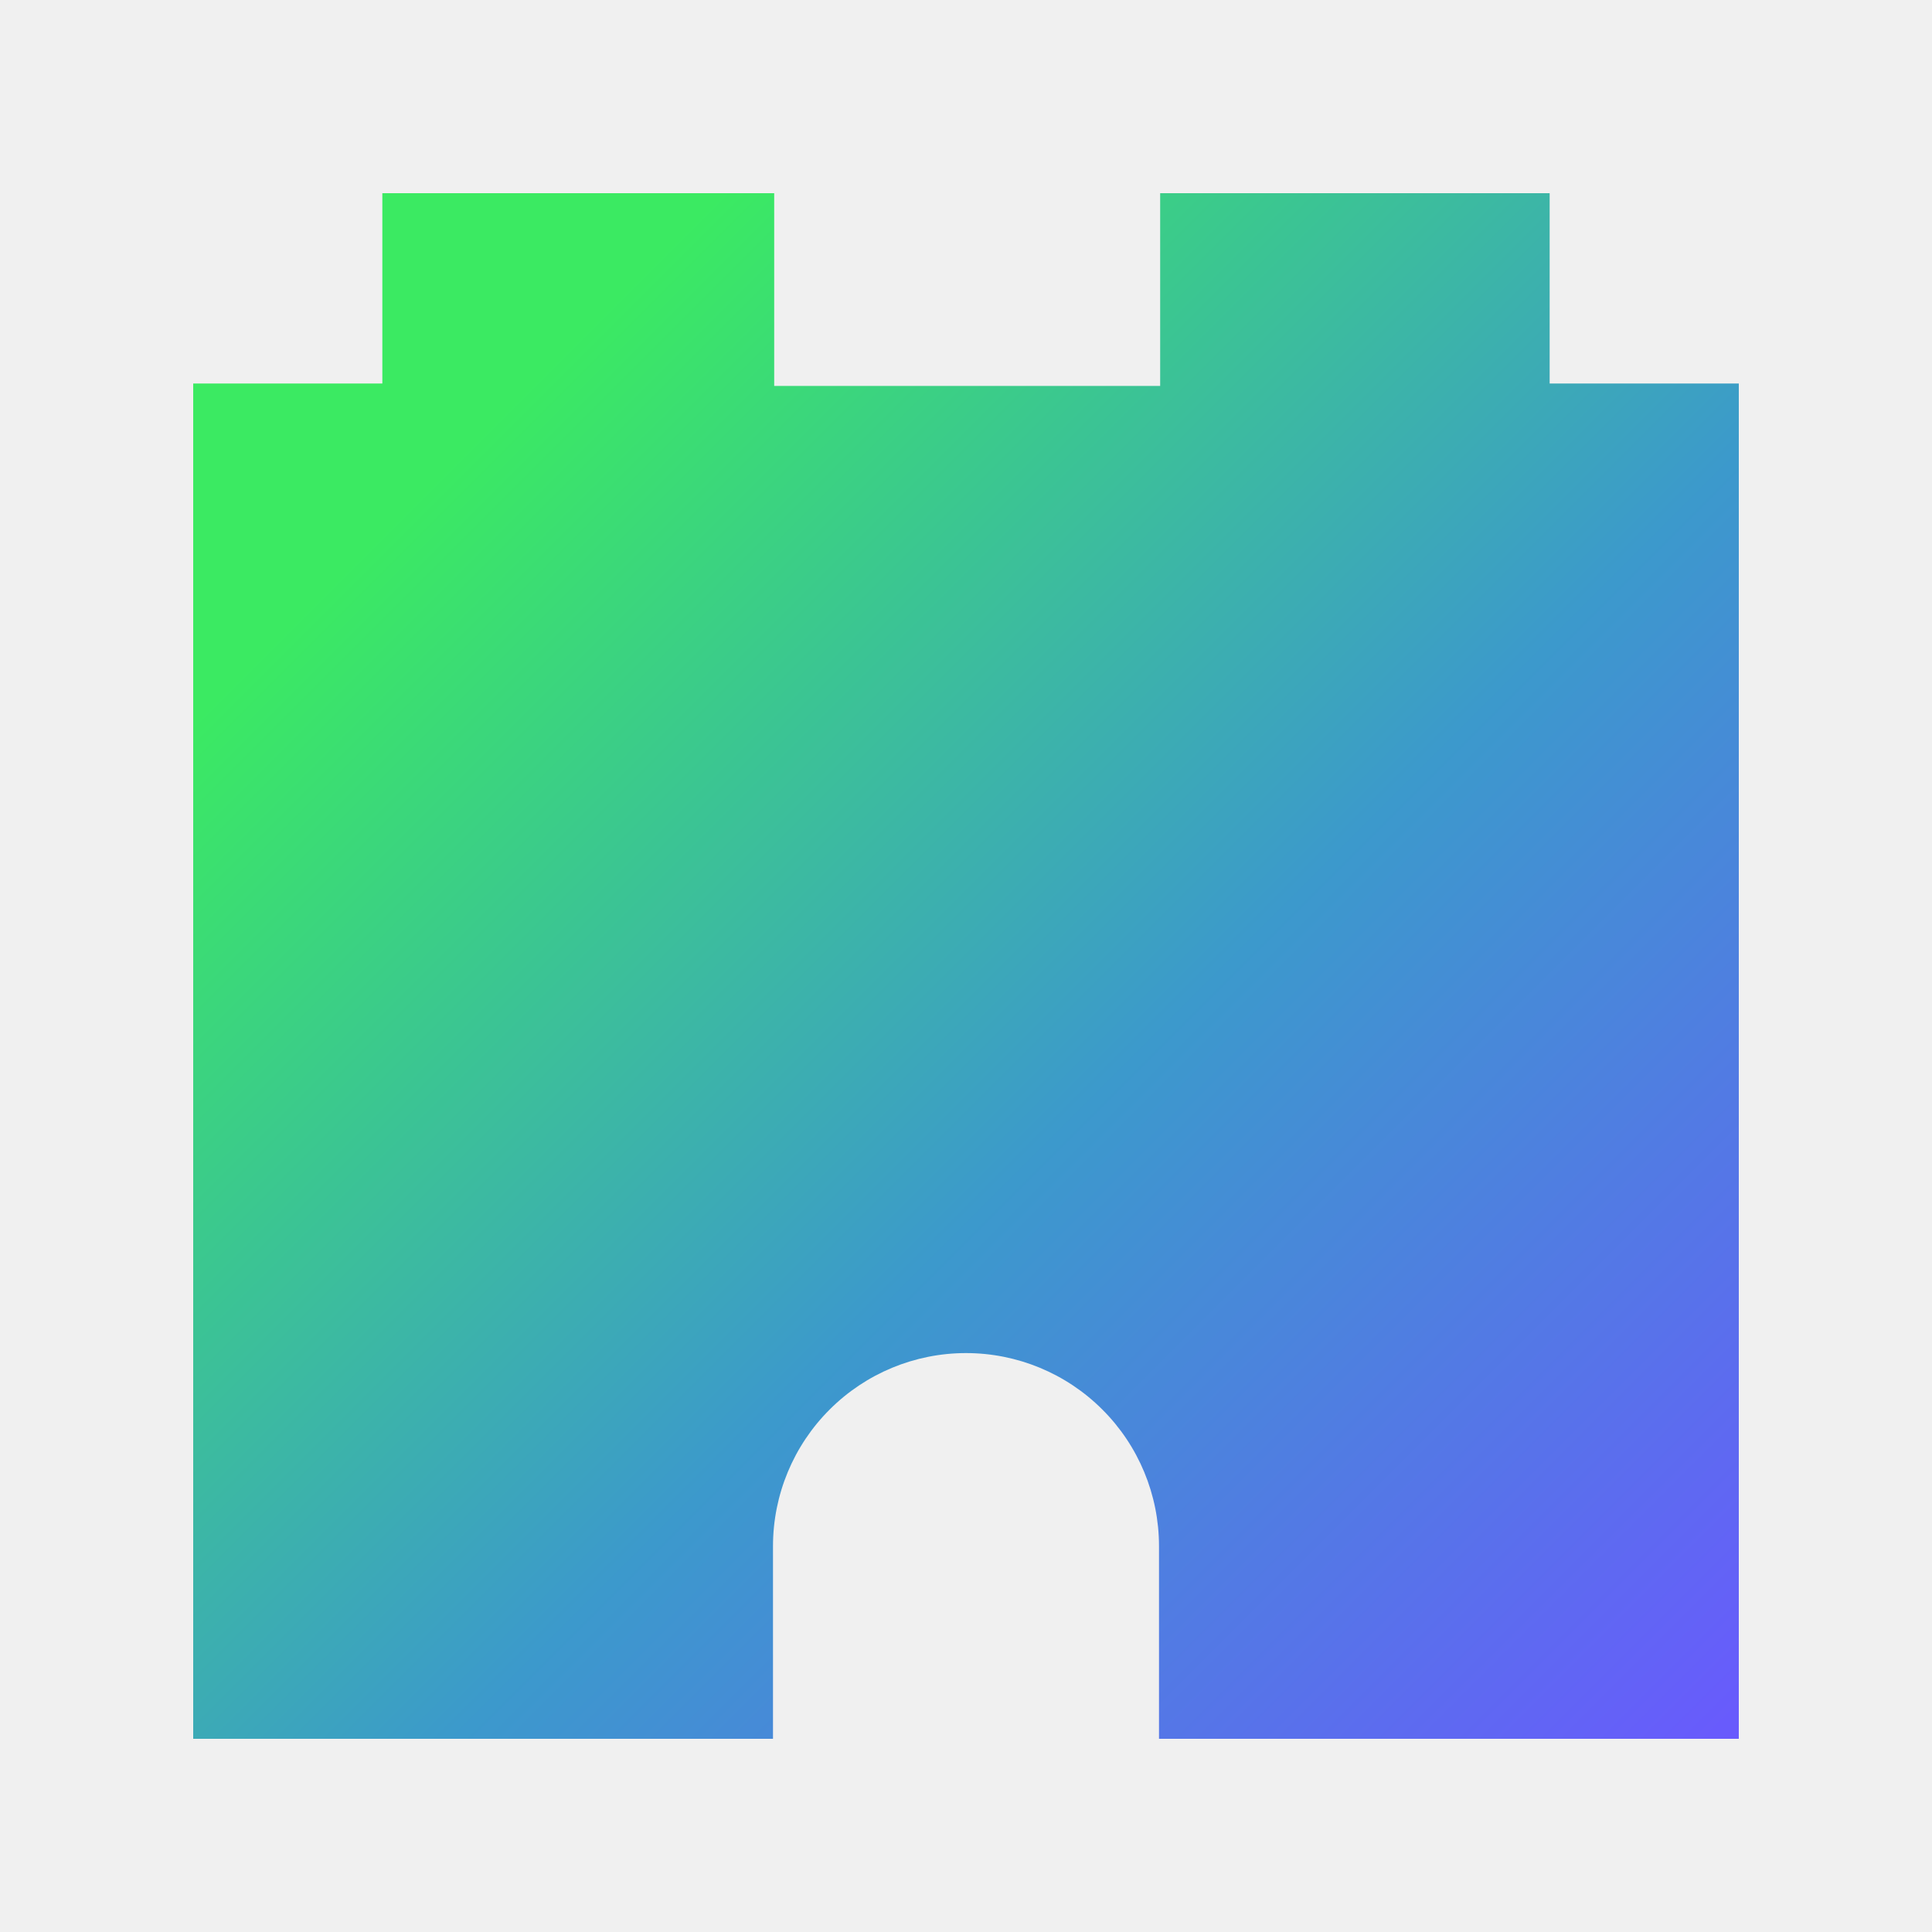
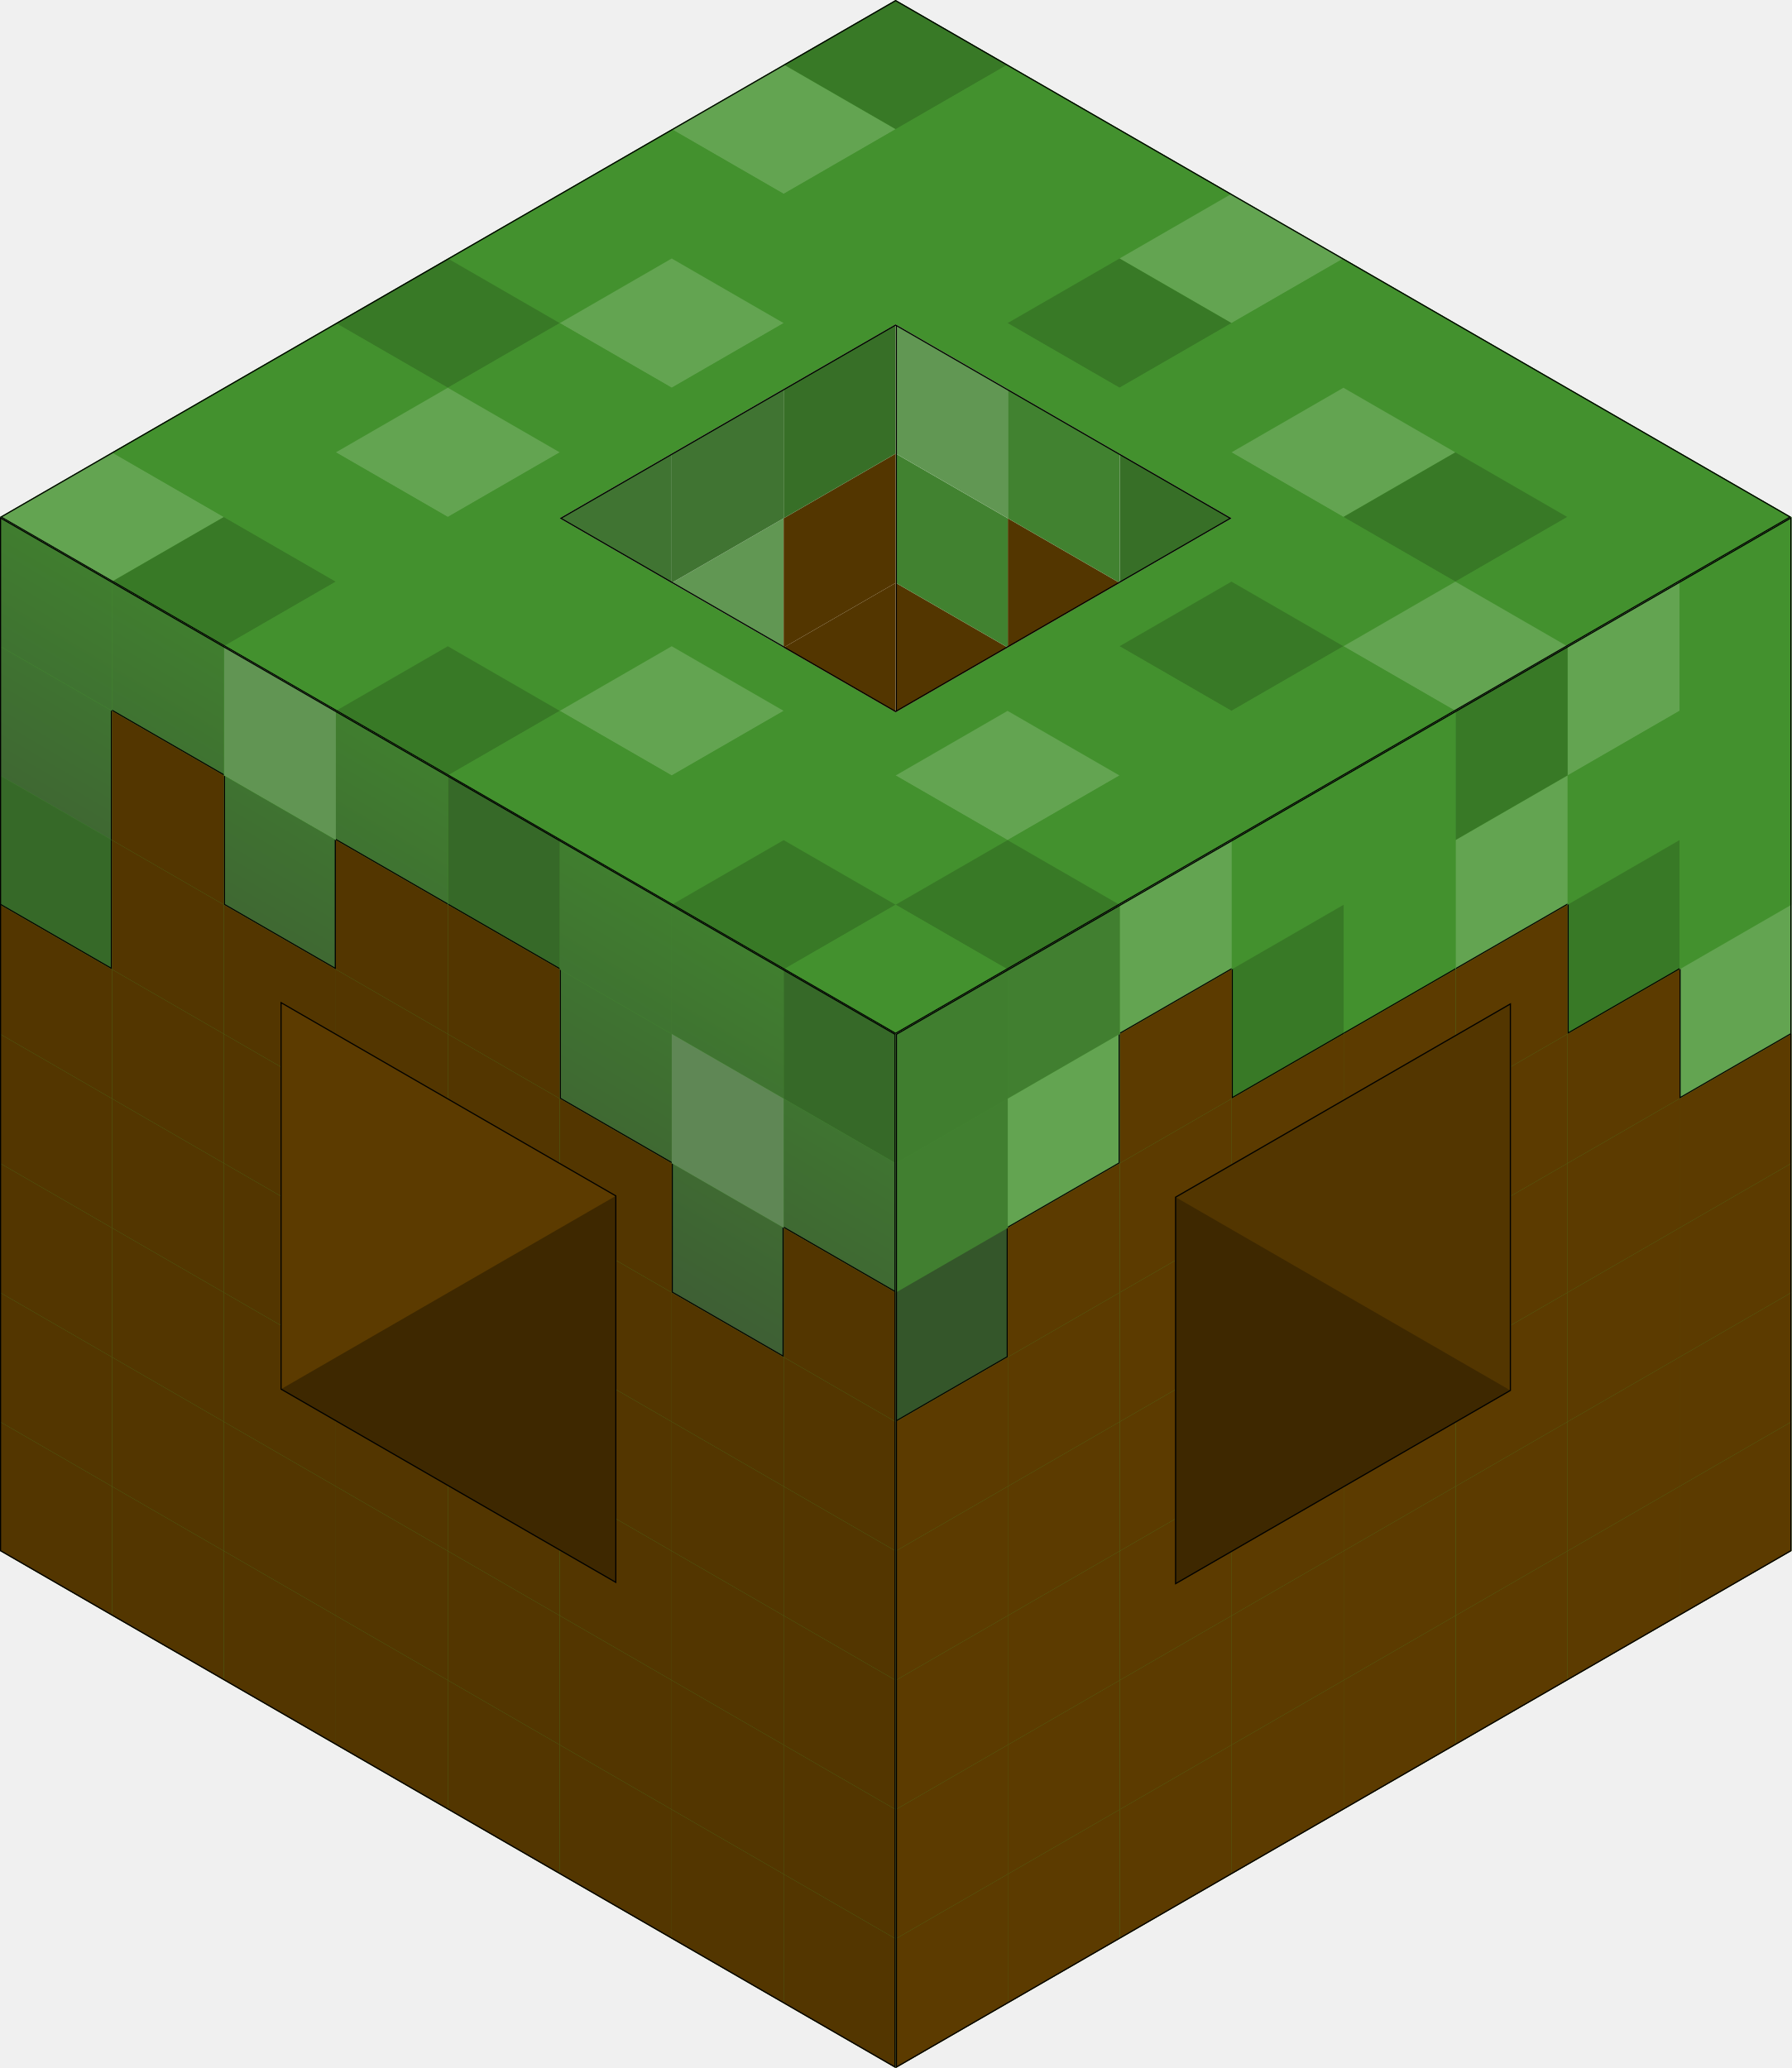
- <svg xmlns="http://www.w3.org/2000/svg" width="40" height="40" viewBox="0 0 40 40" fill="none">
-   <path d="M32.084 7.94V4H24.02V7.99H16.029V4H7.916V7.94H4V36H16.004V32.005C16.006 30.946 16.427 29.931 17.177 29.183C17.926 28.434 18.941 28.014 20 28.014C21.059 28.014 22.074 28.434 22.823 29.183C23.573 29.931 23.994 30.946 23.996 32.005V36H36V7.94H32.084Z" fill="url(#paint0_linear)" />
+ <svg xmlns="http://www.w3.org/2000/svg" width="1386" height="1600" viewBox="0 0 1386 1600" fill="none">
+   <g clip-path="url(#clip0_56_411)">
+     <rect width="800" height="800" transform="matrix(0.866025 0.5 -0.866025 0.5 692.82 0)" fill="#43912E" />
+     <rect width="100" height="100" transform="matrix(0.866025 0.5 -0.866025 0.5 86.6025 350)" fill="#63A451" />
+     <rect width="100" height="100" transform="matrix(0.866025 0.5 -0.866025 0.5 173.205 400)" fill="#387926" />
+     <rect width="100" height="100" transform="matrix(0.866025 0.5 -0.866025 0.5 259.808 450)" fill="#43912E" />
+     <rect width="100" height="100" transform="matrix(0.866025 0.5 -0.866025 0.5 692.82 0)" fill="#387926" />
+     <rect width="100" height="100" transform="matrix(0.866025 0.5 -0.866025 0.5 779.423 50)" fill="#43912E" />
+     <rect width="100" height="100" transform="matrix(0.866025 0.5 -0.866025 0.5 866.025 100)" fill="#43912E" />
+     <rect width="100" height="100" transform="matrix(0.866025 0.5 -0.866025 0.5 952.628 150)" fill="#63A451" />
+     <rect width="100" height="100" transform="matrix(0.866025 0.5 -0.866025 0.5 1039.23 200)" fill="#43912E" />
+     <rect width="100" height="100" transform="matrix(0.866025 0.5 -0.866025 0.5 1125.83 250)" fill="#43912E" />
+     <rect width="100" height="100" transform="matrix(0.866025 0.5 -0.866025 0.5 1212.44 300)" fill="#43912E" />
+     <rect width="100" height="100" transform="matrix(0.866025 0.5 -0.866025 0.5 1299.04 350)" fill="#43912E" />
+     <rect width="100" height="100" transform="matrix(0.866025 0.5 -0.866025 0.5 606.218 50)" fill="#63A451" />
+     <rect width="100" height="100" transform="matrix(0.866025 0.5 -0.866025 0.5 692.82 100)" fill="#43912E" />
+     <rect width="100" height="100" transform="matrix(0.866025 0.5 -0.866025 0.5 779.423 150)" fill="#43912E" />
+     <rect width="100" height="100" transform="matrix(0.866025 0.5 -0.866025 0.5 866.025 200)" fill="#387926" />
+     <rect width="100" height="100" transform="matrix(0.866025 0.5 -0.866025 0.5 952.628 250)" fill="#43912E" />
+     <rect width="100" height="100" transform="matrix(0.866025 0.5 -0.866025 0.5 1039.23 300)" fill="#63A451" />
+     <rect width="100" height="100" transform="matrix(0.866025 0.5 -0.866025 0.5 1125.83 350)" fill="#387926" />
+     <rect width="100" height="100" transform="matrix(0.866025 0.5 -0.866025 0.5 1212.44 400)" fill="#43912E" />
+     <rect width="100" height="100" transform="matrix(0.866025 0.5 -0.866025 0.5 519.615 100)" fill="#43912E" />
+     <rect width="100" height="100" transform="matrix(0.866025 0.5 -0.866025 0.5 606.218 150)" fill="#43912E" />
+     <rect width="100" height="100" transform="matrix(0.866025 0.5 -0.866025 0.5 692.82 200)" fill="#43912E" />
+     <rect width="100" height="100" transform="matrix(0.866025 0.5 -0.866025 0.5 779.423 250)" fill="#43912E" />
+     <rect width="100" height="100" transform="matrix(0.866025 0.5 -0.866025 0.5 866.025 300)" fill="#43912E" />
+     <rect width="100" height="100" transform="matrix(0.866025 0.5 -0.866025 0.5 952.628 350)" fill="#43912E" />
+     <rect width="100" height="100" transform="matrix(0.866025 0.5 -0.866025 0.5 1039.23 400)" fill="#43912E" />
+     <rect width="100" height="100" transform="matrix(0.866025 0.5 -0.866025 0.5 1125.83 450)" fill="#63A451" />
+     <rect width="100" height="100" transform="matrix(0.866025 0.5 -0.866025 0.5 433.013 150)" fill="#43912E" />
+     <rect width="100" height="100" transform="matrix(0.866025 0.5 -0.866025 0.5 519.615 200)" fill="#63A451" />
+     <rect width="100" height="100" transform="matrix(0.866025 0.5 -0.866025 0.5 606.218 250)" fill="#43912E" />
+     <rect width="100" height="100" transform="matrix(0.866025 0.5 -0.866025 0.5 692.82 300)" fill="#43912E" />
+     <rect width="100" height="100" transform="matrix(0.866025 0.5 -0.866025 0.5 779.423 350)" fill="#43912E" />
+     <rect width="100" height="100" transform="matrix(0.866025 0.5 -0.866025 0.5 866.025 400)" fill="#43912E" />
+     <rect width="100" height="100" transform="matrix(0.866025 0.5 -0.866025 0.5 952.628 450)" fill="#387926" />
+     <rect width="100" height="100" transform="matrix(0.866025 0.5 -0.866025 0.5 1039.23 500)" fill="#43912E" />
+     <rect width="100" height="100" transform="matrix(0.866025 0.5 -0.866025 0.5 346.41 200)" fill="#387926" />
+     <rect width="100" height="100" transform="matrix(0.866025 0.5 -0.866025 0.5 433.013 250)" fill="#43912E" />
+     <rect width="100" height="100" transform="matrix(0.866025 0.5 -0.866025 0.5 519.615 300)" fill="#43912E" />
+     <rect width="100" height="100" transform="matrix(0.866025 0.5 -0.866025 0.5 606.218 350)" fill="#43912E" />
+     <rect width="100" height="100" transform="matrix(0.866025 0.5 -0.866025 0.5 692.82 400)" fill="#43912E" />
+     <rect width="100" height="100" transform="matrix(0.866025 0.5 -0.866025 0.5 779.423 450)" fill="#43912E" />
+     <rect width="100" height="100" transform="matrix(0.866025 0.5 -0.866025 0.5 866.025 500)" fill="#43912E" />
+     <rect width="100" height="100" transform="matrix(0.866025 0.5 -0.866025 0.5 952.628 550)" fill="#43912E" />
+     <rect width="100" height="100" transform="matrix(0.866025 0.5 -0.866025 0.5 259.808 250)" fill="#43912E" />
+     <rect width="100" height="100" transform="matrix(0.866025 0.5 -0.866025 0.5 346.41 300)" fill="#63A451" />
+     <rect width="100" height="100" transform="matrix(0.866025 0.5 -0.866025 0.5 433.013 350)" fill="#43912E" />
+     <rect width="100" height="100" transform="matrix(0.866025 0.5 -0.866025 0.5 519.615 400)" fill="#43912E" />
+     <rect width="100" height="100" transform="matrix(0.866025 0.5 -0.866025 0.5 606.218 450)" fill="#43912E" />
+     <rect width="100" height="100" transform="matrix(0.866025 0.5 -0.866025 0.5 692.82 500)" fill="#43912E" />
+     <rect width="100" height="100" transform="matrix(0.866025 0.5 -0.866025 0.5 779.423 550)" fill="#63A451" />
+     <rect width="100" height="100" transform="matrix(0.866025 0.5 -0.866025 0.5 866.025 600)" fill="#43912E" />
+     <rect width="100" height="100" transform="matrix(0.866025 0.5 -0.866025 0.5 173.205 300)" fill="#43912E" />
+     <rect width="100" height="100" transform="matrix(0.866025 0.5 -0.866025 0.5 259.808 350)" fill="#43912E" />
+     <rect width="100" height="100" transform="matrix(0.866025 0.5 -0.866025 0.5 346.41 400)" fill="#43912E" />
+     <rect width="100" height="100" transform="matrix(0.866025 0.5 -0.866025 0.5 433.013 450)" fill="#43912E" />
+     <rect width="100" height="100" transform="matrix(0.866025 0.5 -0.866025 0.5 519.615 500)" fill="#63A451" />
+     <rect width="100" height="100" transform="matrix(0.866025 0.5 -0.866025 0.5 606.218 550)" fill="#43912E" />
+     <rect width="100" height="100" transform="matrix(0.866025 0.5 -0.866025 0.5 692.82 600)" fill="#43912E" />
+     <rect width="100" height="100" transform="matrix(0.866025 0.5 -0.866025 0.5 779.423 650)" fill="#387926" />
+     <rect width="100" height="100" transform="matrix(0.866025 0.5 -0.866025 0.5 346.41 500)" fill="#387926" />
+     <rect width="100" height="100" transform="matrix(0.866025 0.5 -0.866025 0.5 433.013 550)" fill="#43912E" />
+     <rect width="100" height="100" transform="matrix(0.866025 0.5 -0.866025 0.5 519.615 600)" fill="#43912E" />
+     <rect width="100" height="100" transform="matrix(0.866025 0.5 -0.866025 0.5 606.218 650)" fill="#387926" />
+     <rect width="100" height="100" transform="matrix(0.866025 0.5 -0.866025 0.5 692.82 700)" fill="#43912E" />
+   </g>
+   <rect x="-2.98023e-08" y="0.5" width="799" height="799" transform="matrix(0.866025 0.5 -0.866025 0.5 693.253 0.25)" stroke="black" />
+   <g clip-path="url(#clip1_56_411)">
+     <rect width="800" height="800" transform="matrix(0 1 -0.866025 -0.5 692.82 800)" fill="#43912E" />
+     <g clip-path="url(#clip2_56_411)">
+       <rect width="100" height="100" transform="matrix(0 1 -0.866025 -0.5 86.6025 450)" fill="#43912E" />
+       <rect width="802.381" height="296.701" transform="matrix(-0.866025 -0.5 0 1 695 801.19)" fill="url(#paint0_linear_56_411)" />
+     </g>
+     <g clip-path="url(#clip3_56_411)">
+       <mask id="path-6-inside-1_56_411" fill="white">
+         <path d="M86.603 550V650L-5.72205e-06 600V500L86.603 550Z" />
+       </mask>
+       <path d="M86.603 550V650L-5.72205e-06 600V500L86.603 550Z" fill="#43912E" />
+       <rect width="802.381" height="296.701" transform="matrix(-0.866025 -0.5 0 1 695 801.19)" fill="url(#paint1_linear_56_411)" />
+     </g>
+     <path d="M86.603 550L85.737 549.5V649.5L86.603 650L87.469 650.5V550.5L86.603 550Z" fill="black" mask="url(#path-6-inside-1_56_411)" />
+     <mask id="path-9-inside-2_56_411" fill="white">
+       <path d="M86.603 650V750L-5.72205e-06 700V600L86.603 650Z" />
+     </mask>
+     <path d="M86.603 650V750L-5.72205e-06 700V600L86.603 650Z" fill="#366928" />
+     <path d="M86.603 750V751L87.469 751.5V750.5L86.603 750ZM86.603 650L85.737 649.5V749.5L86.603 750L87.469 750.5V650.5L86.603 650ZM86.603 750V749L-5.72205e-06 699V700V701L86.603 751V750Z" fill="black" mask="url(#path-9-inside-2_56_411)" />
+     <rect width="100" height="100" transform="matrix(0 1 -0.866025 -0.5 692.82 800)" fill="#366928" />
+     <g clip-path="url(#clip4_56_411)">
+       <mask id="path-11-inside-3_56_411" fill="white">
+         <path d="M692.82 900V1000L606.218 950V850L692.82 900Z" />
+       </mask>
+       <rect width="802.381" height="296.701" transform="matrix(-0.866025 -0.5 0 1 695 801.19)" fill="url(#paint2_linear_56_411)" />
+     </g>
+     <path d="M692.82 1000V999L606.218 949V950V951L692.82 1001V1000Z" fill="black" mask="url(#path-11-inside-3_56_411)" />
+     <rect width="100" height="100" transform="matrix(0 1 -0.866025 -0.5 692.82 1000)" fill="#533600" />
+     <rect width="100" height="100" transform="matrix(0 1 -0.866025 -0.5 692.82 1100)" fill="#533600" />
+     <rect width="100" height="100" transform="matrix(0 1 -0.866025 -0.5 692.82 1200)" fill="#533600" />
+     <rect width="100" height="100" transform="matrix(0 1 -0.866025 -0.5 692.82 1300)" fill="#533600" />
+     <rect width="100" height="100" transform="matrix(0 1 -0.866025 -0.5 692.82 1400)" fill="#533600" />
+     <rect width="100" height="100" transform="matrix(0 1 -0.866025 -0.5 692.82 1500)" fill="#533600" />
+     <g clip-path="url(#clip5_56_411)">
+       <rect width="802.381" height="296.701" transform="matrix(-0.866025 -0.5 0 1 695 801.19)" fill="url(#paint3_linear_56_411)" />
+     </g>
+     <rect width="100" height="100" transform="matrix(0 1 -0.866025 -0.5 606.218 850)" fill="#5F8755" />
+     <g clip-path="url(#clip6_56_411)">
+       <mask id="path-15-inside-4_56_411" fill="white">
+         <path d="M606.218 950V1050L519.615 1000V900L606.218 950Z" />
+       </mask>
+       <rect width="802.381" height="304.083" transform="matrix(-0.866025 -0.5 0 1 695 801.19)" fill="url(#paint4_linear_56_411)" />
+     </g>
+     <path d="M606.218 1050V1051L607.084 1051.5V1050.5L606.218 1050ZM519.615 1000L518.749 999.5V1000.5L519.615 1001V1000ZM606.218 950L605.352 949.5V1049.5L606.218 1050L607.084 1050.5V950.5L606.218 950ZM606.218 1050V1049L519.615 999V1000V1001L606.218 1051V1050ZM519.615 1000L520.481 1000.5V900.5L519.615 900L518.749 899.5V999.5L519.615 1000Z" fill="black" mask="url(#path-15-inside-4_56_411)" />
+     <rect width="100" height="100" transform="matrix(0 1 -0.866025 -0.5 606.218 1050)" fill="#533600" />
+     <rect width="100" height="100" transform="matrix(0 1 -0.866025 -0.5 606.218 1150)" fill="#533600" />
+     <rect width="100" height="100" transform="matrix(0 1 -0.866025 -0.5 606.218 1250)" fill="#533600" />
+     <rect width="100" height="100" transform="matrix(0 1 -0.866025 -0.5 606.218 1350)" fill="#533600" />
+     <rect width="100" height="100" transform="matrix(0 1 -0.866025 -0.5 606.218 1450)" fill="#533600" />
+     <g clip-path="url(#clip7_56_411)">
+       <rect width="802.381" height="296.701" transform="matrix(-0.866025 -0.5 0 1 695 801.19)" fill="url(#paint5_linear_56_411)" />
+     </g>
+     <g clip-path="url(#clip8_56_411)">
+       <mask id="path-19-inside-5_56_411" fill="white">
+         <path d="M519.615 800V900L433.013 850V750L519.615 800Z" />
+       </mask>
+       <rect width="802.381" height="296.701" transform="matrix(-0.866025 -0.5 0 1 695 801.19)" fill="url(#paint6_linear_56_411)" />
+     </g>
+     <path d="M433.013 850L432.147 849.5V850.5L433.013 851V850ZM519.615 900V899L433.013 849V850V851L519.615 901V900ZM433.013 850L433.879 850.5V750.5L433.013 750L432.147 749.5V849.5L433.013 850Z" fill="black" mask="url(#path-19-inside-5_56_411)" />
+     <rect width="100" height="100" transform="matrix(0 1 -0.866025 -0.5 519.615 900)" fill="#533600" />
+     <rect width="100" height="100" transform="matrix(0 1 -0.866025 -0.5 519.615 1000)" fill="#533600" />
+     <rect width="100" height="100" transform="matrix(0 1 -0.866025 -0.5 519.615 1100)" fill="#533600" />
+     <rect width="100" height="100" transform="matrix(0 1 -0.866025 -0.5 519.615 1200)" fill="#533600" />
+     <rect width="100" height="100" transform="matrix(0 1 -0.866025 -0.5 519.615 1300)" fill="#533600" />
+     <rect width="100" height="100" transform="matrix(0 1 -0.866025 -0.5 519.615 1400)" fill="#533600" />
+     <mask id="path-22-inside-6_56_411" fill="white">
+       <path d="M433.013 650V750L346.41 700V600L433.013 650Z" />
+     </mask>
+     <path d="M433.013 650V750L346.41 700V600L433.013 650Z" fill="#366928" />
+     <path d="M433.013 750V749L346.41 699V700V701L433.013 751V750Z" fill="black" mask="url(#path-22-inside-6_56_411)" />
+     <rect width="100" height="100" transform="matrix(0 1 -0.866025 -0.5 433.013 750)" fill="#533600" />
+     <rect width="100" height="100" transform="matrix(0 1 -0.866025 -0.5 433.013 850)" fill="#533600" />
+     <rect width="100" height="100" transform="matrix(0 1 -0.866025 -0.5 433.013 950)" fill="#533600" />
+     <rect width="100" height="100" transform="matrix(0 1 -0.866025 -0.5 433.013 1050)" fill="#533600" />
+     <rect width="100" height="100" transform="matrix(0 1 -0.866025 -0.5 433.013 1150)" fill="#533600" />
+     <rect width="100" height="100" transform="matrix(0 1 -0.866025 -0.5 433.013 1250)" fill="#533600" />
+     <rect width="100" height="100" transform="matrix(0 1 -0.866025 -0.5 433.013 1350)" fill="#533600" />
+     <g clip-path="url(#clip9_56_411)">
+       <mask id="path-24-inside-7_56_411" fill="white">
+         <path d="M346.41 600V700L259.808 650V550L346.41 600Z" />
+       </mask>
+       <path d="M346.41 600V700L259.808 650V550L346.41 600Z" fill="#43912E" />
+       <rect width="802.381" height="296.701" transform="matrix(-0.866025 -0.5 0 1 695 801.19)" fill="url(#paint7_linear_56_411)" />
+     </g>
+     <path d="M346.41 700V699L259.808 649V650V651L346.41 701V700Z" fill="black" mask="url(#path-24-inside-7_56_411)" />
+     <rect width="100" height="100" transform="matrix(0 1 -0.866025 -0.5 346.41 700)" fill="#533600" />
+     <rect width="100" height="100" transform="matrix(0 1 -0.866025 -0.5 346.41 800)" fill="#533600" />
+     <rect width="100" height="100" transform="matrix(0 1 -0.866025 -0.5 346.41 900)" fill="#533600" />
+     <rect width="100" height="100" transform="matrix(0 1 -0.866025 -0.5 346.41 1000)" fill="#533600" />
+     <rect width="100" height="100" transform="matrix(0 1 -0.866025 -0.5 346.41 1100)" fill="#533600" />
+     <rect width="100" height="100" transform="matrix(0 1 -0.866025 -0.5 346.41 1200)" fill="#533600" />
+     <rect width="100" height="100" transform="matrix(0 1 -0.866025 -0.5 346.41 1300)" fill="#533600" />
+     <rect width="100" height="100" transform="matrix(0 1 -0.866025 -0.5 259.808 550)" fill="#619553" />
+     <g clip-path="url(#clip10_56_411)">
+       <mask id="path-27-inside-8_56_411" fill="white">
+         <path d="M259.808 650V750L173.205 700V600L259.808 650Z" />
+       </mask>
+       <path d="M259.808 650V750L173.205 700V600L259.808 650Z" fill="#43912E" />
+       <rect width="802.381" height="296.701" transform="matrix(-0.866025 -0.5 0 1 695 801.19)" fill="url(#paint8_linear_56_411)" />
+     </g>
+     <path d="M259.808 750V751L260.674 751.5V750.5L259.808 750ZM173.205 700L172.339 699.5V700.5L173.205 701V700ZM259.808 650L258.942 649.5V749.5L259.808 750L260.674 750.5V650.5L259.808 650ZM259.808 750V749L173.205 699V700V701L259.808 751V750ZM173.205 700L174.071 700.5V600.5L173.205 600L172.339 599.5V699.5L173.205 700Z" fill="black" mask="url(#path-27-inside-8_56_411)" />
+     <rect width="100" height="100" transform="matrix(0 1 -0.866025 -0.5 259.808 750)" fill="#533600" />
+     <rect width="100" height="100" transform="matrix(0 1 -0.866025 -0.5 259.808 850)" fill="#533600" />
+     <rect width="100" height="100" transform="matrix(0 1 -0.866025 -0.5 259.808 950)" fill="#533600" />
+     <rect width="100" height="100" transform="matrix(0 1 -0.866025 -0.5 259.808 1050)" fill="#533600" />
+     <rect width="100" height="100" transform="matrix(0 1 -0.866025 -0.5 259.808 1150)" fill="#533600" />
+     <rect width="100" height="100" transform="matrix(0 1 -0.866025 -0.5 259.808 1250)" fill="#533600" />
+     <g clip-path="url(#clip11_56_411)">
+       <mask id="path-30-inside-9_56_411" fill="white">
+         <path d="M173.205 500V600L86.603 550V450L173.205 500Z" />
+       </mask>
+       <path d="M173.205 500V600L86.603 550V450L173.205 500Z" fill="#43912E" />
+       <rect width="802.381" height="296.701" transform="matrix(-0.866025 -0.5 0 1 695 801.19)" fill="url(#paint9_linear_56_411)" />
+     </g>
+     <path d="M173.205 600V599L86.603 549V550V551L173.205 601V600Z" fill="black" mask="url(#path-30-inside-9_56_411)" />
+     <rect width="100" height="100" transform="matrix(0 1 -0.866025 -0.5 173.205 600)" fill="#533600" />
+     <rect width="100" height="100" transform="matrix(0 1 -0.866025 -0.5 173.205 700)" fill="#533600" />
+     <rect width="100" height="100" transform="matrix(0 1 -0.866025 -0.5 173.205 800)" fill="#533600" />
+     <rect width="100" height="100" transform="matrix(0 1 -0.866025 -0.5 173.205 900)" fill="#533600" />
+     <rect width="100" height="100" transform="matrix(0 1 -0.866025 -0.5 173.205 1000)" fill="#533600" />
+     <rect width="100" height="100" transform="matrix(0 1 -0.866025 -0.5 173.205 1100)" fill="#533600" />
+     <rect width="100" height="100" transform="matrix(0 1 -0.866025 -0.5 173.205 1200)" fill="#533600" />
+     <rect width="100" height="100" transform="matrix(0 1 -0.866025 -0.5 86.6025 750)" fill="#533600" />
+     <rect width="100" height="100" transform="matrix(0 1 -0.866025 -0.5 86.6025 850)" fill="#533600" />
+     <rect width="100" height="100" transform="matrix(0 1 -0.866025 -0.5 86.6025 950)" fill="#533600" />
+     <rect width="100" height="100" transform="matrix(0 1 -0.866025 -0.5 86.6025 1050)" fill="#533600" />
+     <rect width="100" height="100" transform="matrix(0 1 -0.866025 -0.5 86.6025 1150)" fill="#533600" />
+   </g>
+   <rect x="-0.433" y="0.25" width="799" height="799" transform="matrix(0 1 -0.866025 -0.5 692.604 800.808)" stroke="black" />
+   <g clip-path="url(#clip12_56_411)">
+     <rect width="800" height="800" transform="matrix(0 1 -0.866025 0.5 1385.82 400)" fill="#43912E" />
+     <g clip-path="url(#clip13_56_411)">
+       <rect width="100" height="100" transform="matrix(0 1 -0.866025 0.5 779.603 750)" fill="#417F30" />
+       <rect width="800.207" height="304.083" transform="matrix(-0.866025 0.5 0 1 1386 400.19)" fill="url(#paint10_linear_56_411)" />
+     </g>
+     <rect width="100" height="100" transform="matrix(0 1 -0.866025 0.5 779.603 850)" fill="#417F30" />
+     <mask id="path-36-inside-10_56_411" fill="white">
+       <path d="M779.603 950V1050L693 1100V1000L779.603 950Z" />
+     </mask>
+     <path d="M779.603 950V1050L693 1100V1000L779.603 950Z" fill="#34562A" />
+     <path d="M779.603 1050V1051L780.469 1050.5V1049.5L779.603 1050ZM779.603 950L778.737 950.5V1050.5L779.603 1050L780.469 1049.5V949.5L779.603 950ZM779.603 1050V1049L693 1099V1100V1101L779.603 1051V1050Z" fill="black" mask="url(#path-36-inside-10_56_411)" />
+     <rect width="100" height="100" transform="matrix(0 1 -0.866025 0.5 1385.82 400)" fill="#43912E" />
+     <rect width="100" height="100" transform="matrix(0 1 -0.866025 0.5 1385.82 500)" fill="#43912E" />
+     <rect width="100" height="100" transform="matrix(0 1 -0.866025 0.5 1385.82 600)" fill="#43912E" />
+     <mask id="path-38-inside-11_56_411" fill="white">
+       <path d="M1385.82 700V800L1299.22 850V750L1385.82 700Z" />
+     </mask>
+     <path d="M1385.82 700V800L1299.22 850V750L1385.82 700Z" fill="#63A451" />
+     <path d="M1299.22 850L1298.35 850.5V851.5L1299.22 851V850ZM1385.82 800V799L1299.22 849V850V851L1385.82 801V800ZM1299.22 850L1300.08 849.5V749.5L1299.22 750L1298.35 750.5V850.5L1299.22 850Z" fill="black" mask="url(#path-38-inside-11_56_411)" />
+     <rect width="100" height="100" transform="matrix(0 1 -0.866025 0.5 1385.82 800)" fill="#5C3B00" />
+     <rect width="100" height="100" transform="matrix(0 1 -0.866025 0.5 1385.82 900)" fill="#5C3B00" />
+     <rect width="100" height="100" transform="matrix(0 1 -0.866025 0.5 1385.82 1000)" fill="#5C3B00" />
+     <rect width="100" height="100" transform="matrix(0 1 -0.866025 0.5 1385.82 1100)" fill="#5C3B00" />
+     <rect width="100" height="100" transform="matrix(0 1 -0.866025 0.5 1299.22 450)" fill="#63A451" />
+     <rect width="100" height="100" transform="matrix(0 1 -0.866025 0.5 1299.22 550)" fill="#43912E" />
+     <mask id="path-40-inside-12_56_411" fill="white">
+       <path d="M1299.22 650V750L1212.62 800V700L1299.22 650Z" />
+     </mask>
+     <path d="M1299.22 650V750L1212.62 800V700L1299.22 650Z" fill="#387926" />
+     <path d="M1212.62 800L1211.75 800.5V801.5L1212.62 801V800ZM1299.22 750V749L1212.62 799V800V801L1299.22 751V750ZM1212.62 800L1213.48 799.5V699.5L1212.62 700L1211.75 700.5V800.5L1212.62 800Z" fill="black" mask="url(#path-40-inside-12_56_411)" />
+     <rect width="100" height="100" transform="matrix(0 1 -0.866025 0.5 1299.22 750)" fill="#5C3B00" />
+     <rect width="100" height="100" transform="matrix(0 1 -0.866025 0.5 1299.22 850)" fill="#5C3B00" />
+     <rect width="100" height="100" transform="matrix(0 1 -0.866025 0.5 1299.22 950)" fill="#5C3B00" />
+     <rect width="100" height="100" transform="matrix(0 1 -0.866025 0.5 1299.22 1050)" fill="#5C3B00" />
+     <rect width="100" height="100" transform="matrix(0 1 -0.866025 0.5 1299.22 1150)" fill="#5C3B00" />
+     <rect width="100" height="100" transform="matrix(0 1 -0.866025 0.5 1212.62 500)" fill="#387926" />
+     <mask id="path-42-inside-13_56_411" fill="white">
+       <path d="M1212.62 600V700L1126.01 750V650L1212.62 600Z" />
+     </mask>
+     <path d="M1212.62 600V700L1126.01 750V650L1212.62 600Z" fill="#63A451" />
+     <path d="M1212.62 700V699L1126.01 749V750V751L1212.62 701V700Z" fill="black" mask="url(#path-42-inside-13_56_411)" />
+     <rect width="100" height="100" transform="matrix(0 1 -0.866025 0.5 1212.62 700)" fill="#5C3B00" />
+     <rect width="100" height="100" transform="matrix(0 1 -0.866025 0.5 1212.62 800)" fill="#5C3B00" />
+     <rect width="100" height="100" transform="matrix(0 1 -0.866025 0.5 1212.62 900)" fill="#5C3B00" />
+     <rect width="100" height="100" transform="matrix(0 1 -0.866025 0.5 1212.62 1000)" fill="#5C3B00" />
+     <rect width="100" height="100" transform="matrix(0 1 -0.866025 0.5 1212.62 1100)" fill="#5C3B00" />
+     <rect width="100" height="100" transform="matrix(0 1 -0.866025 0.5 1212.62 1200)" fill="#5C3B00" />
+     <rect width="100" height="100" transform="matrix(0 1 -0.866025 0.5 1126.01 550)" fill="#43912E" />
+     <mask id="path-44-inside-14_56_411" fill="white">
+       <path d="M1126.01 650V750L1039.41 800V700L1126.01 650Z" />
+     </mask>
+     <path d="M1126.01 650V750L1039.41 800V700L1126.01 650Z" fill="#43912E" />
+     <path d="M1126.01 750V749L1039.41 799V800V801L1126.01 751V750Z" fill="black" mask="url(#path-44-inside-14_56_411)" />
+     <rect width="100" height="100" transform="matrix(0 1 -0.866025 0.5 1126.01 750)" fill="#5C3B00" />
+     <rect width="100" height="100" transform="matrix(0 1 -0.866025 0.5 1126.01 850)" fill="#5C3B00" />
+     <rect width="100" height="100" transform="matrix(0 1 -0.866025 0.5 1126.01 950)" fill="#5C3B00" />
+     <rect width="100" height="100" transform="matrix(0 1 -0.866025 0.5 1126.01 1050)" fill="#5C3B00" />
+     <rect width="100" height="100" transform="matrix(0 1 -0.866025 0.5 1126.01 1150)" fill="#5C3B00" />
+     <rect width="100" height="100" transform="matrix(0 1 -0.866025 0.5 1126.01 1250)" fill="#5C3B00" />
+     <rect width="100" height="100" transform="matrix(0 1 -0.866025 0.5 1039.41 600)" fill="#43912E" />
+     <mask id="path-46-inside-15_56_411" fill="white">
+       <path d="M1039.41 700V800L952.808 850V750L1039.41 700Z" />
+     </mask>
+     <path d="M1039.41 700V800L952.808 850V750L1039.41 700Z" fill="#387926" />
+     <path d="M952.808 850L951.942 850.5V851.5L952.808 851V850ZM1039.41 800V799L952.808 849V850V851L1039.41 801V800ZM952.808 850L953.674 849.5V749.5L952.808 750L951.942 750.5V850.5L952.808 850Z" fill="black" mask="url(#path-46-inside-15_56_411)" />
+     <rect width="100" height="100" transform="matrix(0 1 -0.866025 0.5 1039.41 800)" fill="#5C3B00" />
+     <rect width="100" height="100" transform="matrix(0 1 -0.866025 0.5 1039.41 900)" fill="#5C3B00" />
+     <rect width="100" height="100" transform="matrix(0 1 -0.866025 0.5 1039.41 1000)" fill="#5C3B00" />
+     <rect width="100" height="100" transform="matrix(0 1 -0.866025 0.5 1039.41 1100)" fill="#5C3B00" />
+     <rect width="100" height="100" transform="matrix(0 1 -0.866025 0.5 1039.41 1200)" fill="#5C3B00" />
+     <rect width="100" height="100" transform="matrix(0 1 -0.866025 0.5 1039.41 1300)" fill="#5C3B00" />
+     <mask id="path-48-inside-16_56_411" fill="white">
+       <path d="M952.808 650V750L866.205 800V700L952.808 650Z" />
+     </mask>
+     <path d="M952.808 650V750L866.205 800V700L952.808 650Z" fill="#63A451" />
+     <path d="M952.808 750V749L866.205 799V800V801L952.808 751V750Z" fill="black" mask="url(#path-48-inside-16_56_411)" />
+     <rect width="100" height="100" transform="matrix(0 1 -0.866025 0.5 952.808 750)" fill="#5C3B00" />
+     <rect width="100" height="100" transform="matrix(0 1 -0.866025 0.5 952.808 850)" fill="#5C3B00" />
+     <rect width="100" height="100" transform="matrix(0 1 -0.866025 0.5 952.808 950)" fill="#5C3B00" />
+     <rect width="100" height="100" transform="matrix(0 1 -0.866025 0.5 952.808 1050)" fill="#5C3B00" />
+     <rect width="100" height="100" transform="matrix(0 1 -0.866025 0.5 952.808 1150)" fill="#5C3B00" />
+     <rect width="100" height="100" transform="matrix(0 1 -0.866025 0.5 952.808 1250)" fill="#5C3B00" />
+     <rect width="100" height="100" transform="matrix(0 1 -0.866025 0.5 952.808 1350)" fill="#5C3B00" />
+     <rect width="100" height="100" transform="matrix(0 1 -0.866025 0.5 866.205 700)" fill="#417F30" />
+     <mask id="path-50-inside-17_56_411" fill="white">
+       <path d="M866.205 800V900L779.603 950V850L866.205 800Z" />
+     </mask>
+     <path d="M866.205 800V900L779.603 950V850L866.205 800Z" fill="#63A451" />
+     <path d="M866.205 900V901L867.071 900.5V899.5L866.205 900ZM866.205 800L865.339 800.5V900.5L866.205 900L867.071 899.5V799.5L866.205 800ZM866.205 900V899L779.603 949V950V951L866.205 901V900Z" fill="black" mask="url(#path-50-inside-17_56_411)" />
+     <rect width="100" height="100" transform="matrix(0 1 -0.866025 0.5 866.205 900)" fill="#5C3B00" />
+     <rect width="100" height="100" transform="matrix(0 1 -0.866025 0.5 866.205 1000)" fill="#5C3B00" />
+     <rect width="100" height="100" transform="matrix(0 1 -0.866025 0.5 866.205 1100)" fill="#5C3B00" />
+     <rect width="100" height="100" transform="matrix(0 1 -0.866025 0.5 866.205 1200)" fill="#5C3B00" />
+     <rect width="100" height="100" transform="matrix(0 1 -0.866025 0.5 866.205 1300)" fill="#5C3B00" />
+     <rect width="100" height="100" transform="matrix(0 1 -0.866025 0.5 866.205 1400)" fill="#5C3B00" />
+     <rect width="100" height="100" transform="matrix(0 1 -0.866025 0.5 779.603 1050)" fill="#5C3B00" />
+     <rect width="100" height="100" transform="matrix(0 1 -0.866025 0.5 779.603 1150)" fill="#5C3B00" />
+     <rect width="100" height="100" transform="matrix(0 1 -0.866025 0.5 779.603 1250)" fill="#5C3B00" />
+     <rect width="100" height="100" transform="matrix(0 1 -0.866025 0.5 779.603 1350)" fill="#5C3B00" />
+     <rect width="100" height="100" transform="matrix(0 1 -0.866025 0.5 779.603 1450)" fill="#5C3B00" />
+   </g>
+   <rect x="-0.433" y="0.75" width="799" height="799" transform="matrix(0 1 -0.866025 0.5 1386.04 400.808)" stroke="black" />
+   <g clip-path="url(#clip14_56_411)">
+     <rect width="300" height="300" transform="matrix(0.866025 0.5 0 1 217 775)" fill="#3E2800" />
+     <rect x="63.873" y="809.776" width="300" height="306.255" transform="rotate(-30 63.8728 809.776)" fill="#5C3B00" />
+   </g>
+   <rect x="0.433" y="0.75" width="299" height="299" transform="matrix(0.866025 0.5 0 1 217.058 774.783)" stroke="black" />
+   <g clip-path="url(#clip15_56_411)">
+     <rect width="300" height="300" transform="matrix(0 1 -0.866025 0.5 1168.81 776)" fill="#3E2800" />
+     <rect x="1062.13" y="660.776" width="300" height="306.255" transform="rotate(30 1062.13 660.776)" fill="#533600" />
+   </g>
+   <rect x="-0.433" y="0.75" width="299" height="299" transform="matrix(0 1 -0.866025 0.5 1169.02 776.808)" stroke="black" />
+   <g clip-path="url(#clip16_56_411)">
+     <rect width="300" height="300" transform="matrix(0.866025 -0.5 0.866025 0.5 433 401)" fill="#3E2800" />
+     <g clip-path="url(#clip17_56_411)">
+       <mask id="path-60-inside-18_56_411" fill="white">
+         <path d="M952.808 701L693 551L693 251L952.808 401L952.808 701Z" />
+       </mask>
+       <path d="M952.808 701L693 551L693 251L952.808 401L952.808 701Z" fill="white" />
+       <rect width="100" height="100" transform="matrix(-0.866025 -0.5 -7.98551e-09 -1 866.205 651)" fill="#533600" />
+       <rect width="100" height="100" transform="matrix(-0.866025 -0.5 -7.98551e-09 -1 779.603 601)" fill="#533600" />
+       <rect width="100" height="100" transform="matrix(-0.866025 -0.5 -7.98551e-09 -1 952.808 601)" fill="#533600" />
+       <rect width="100" height="100" transform="matrix(-0.866025 -0.5 -7.98551e-09 -1 866.205 551)" fill="#533600" />
+       <rect width="100" height="100" transform="matrix(-0.866025 -0.5 -7.98551e-09 -1 779.603 501)" fill="#418230" />
+       <rect width="100" height="100" transform="matrix(-0.866025 -0.5 -7.98551e-09 -1 952.808 501)" fill="#376F27" />
+       <rect width="100" height="100" transform="matrix(-0.866025 -0.5 -7.98551e-09 -1 866.205 451)" fill="#418230" />
+       <rect width="100" height="100" transform="matrix(-0.866025 -0.5 -7.98551e-09 -1 779.603 401)" fill="#619753" />
+     </g>
+     <path d="M693 551L693.866 551.5L693.866 251.5L693 251L692.134 250.5L692.134 550.5L693 551Z" fill="black" mask="url(#path-60-inside-18_56_411)" />
+     <g clip-path="url(#clip18_56_411)">
+       <rect width="300" height="300" transform="matrix(-7.98551e-09 -1 0.866025 -0.5 433 701)" fill="white" />
+       <rect width="100" height="100" transform="matrix(-7.98551e-09 -1 0.866025 -0.5 433 601)" fill="#533600" />
+       <rect width="100" height="100" transform="matrix(-7.98551e-09 -1 0.866025 -0.5 433 501)" fill="#407432" />
+       <rect width="100" height="100" transform="matrix(-7.98551e-09 -1 0.866025 -0.5 519.603 651)" fill="#533600" />
+       <rect width="100" height="100" transform="matrix(-7.98551e-09 -1 0.866025 -0.5 519.603 551)" fill="#619753" />
+       <rect width="100" height="100" transform="matrix(-7.98551e-09 -1 0.866025 -0.5 519.603 451)" fill="#407432" />
+       <rect width="100" height="100" transform="matrix(-7.98551e-09 -1 0.866025 -0.5 606.205 601)" fill="#533600" />
+       <rect width="100" height="100" transform="matrix(-7.98551e-09 -1 0.866025 -0.5 606.205 501)" fill="#533600" />
+       <rect width="100" height="100" transform="matrix(-7.98551e-09 -1 0.866025 -0.5 606.205 401)" fill="#376F27" />
+     </g>
+   </g>
+   <rect x="0.866" width="299" height="299" transform="matrix(0.866025 -0.5 0.866025 0.5 433.116 401.433)" stroke="black" />
  <defs>
-     <linearGradient id="paint0_linear" x1="2.942" y1="4.9" x2="37.777" y2="39.734" gradientUnits="userSpaceOnUse">
-       <stop offset="0.159" stop-color="#3BEA62" />
-       <stop offset="0.54" stop-color="#3C99CC" />
-       <stop offset="0.937" stop-color="#6B57FF" />
-     </linearGradient>
+     <linearGradient id="paint0_linear_56_411" x1="-9.54163e-06" y1="296.399" x2="-4.216" y2="5.299" gradientUnits="userSpaceOnUse">
+       <stop stop-color="#3E5F34" />
+       <stop offset="1" stop-color="#407E2F" />
+     </linearGradient>
+     <linearGradient id="paint1_linear_56_411" x1="-9.54163e-06" y1="296.399" x2="-4.216" y2="5.299" gradientUnits="userSpaceOnUse">
+       <stop stop-color="#3E5F34" />
+       <stop offset="1" stop-color="#407E2F" />
+     </linearGradient>
+     <linearGradient id="paint2_linear_56_411" x1="-9.54163e-06" y1="296.399" x2="-4.216" y2="5.299" gradientUnits="userSpaceOnUse">
+       <stop stop-color="#3E5F34" />
+       <stop offset="1" stop-color="#407E2F" />
+     </linearGradient>
+     <linearGradient id="paint3_linear_56_411" x1="-9.54163e-06" y1="296.399" x2="-4.216" y2="5.299" gradientUnits="userSpaceOnUse">
+       <stop stop-color="#3E5F34" />
+       <stop offset="1" stop-color="#407E2F" />
+     </linearGradient>
+     <linearGradient id="paint4_linear_56_411" x1="-9.54163e-06" y1="303.773" x2="-4.428" y2="5.434" gradientUnits="userSpaceOnUse">
+       <stop stop-color="#3E5F34" />
+       <stop offset="1" stop-color="#407E2F" />
+     </linearGradient>
+     <linearGradient id="paint5_linear_56_411" x1="-9.54163e-06" y1="296.399" x2="-4.216" y2="5.299" gradientUnits="userSpaceOnUse">
+       <stop stop-color="#3E5F34" />
+       <stop offset="1" stop-color="#407E2F" />
+     </linearGradient>
+     <linearGradient id="paint6_linear_56_411" x1="-9.54163e-06" y1="296.399" x2="-4.216" y2="5.299" gradientUnits="userSpaceOnUse">
+       <stop stop-color="#3E5F34" />
+       <stop offset="1" stop-color="#407E2F" />
+     </linearGradient>
+     <linearGradient id="paint7_linear_56_411" x1="-9.54163e-06" y1="296.399" x2="-4.216" y2="5.299" gradientUnits="userSpaceOnUse">
+       <stop stop-color="#3E5F34" />
+       <stop offset="1" stop-color="#407E2F" />
+     </linearGradient>
+     <linearGradient id="paint8_linear_56_411" x1="-9.54163e-06" y1="296.399" x2="-4.216" y2="5.299" gradientUnits="userSpaceOnUse">
+       <stop stop-color="#3E5F34" />
+       <stop offset="1" stop-color="#407E2F" />
+     </linearGradient>
+     <linearGradient id="paint9_linear_56_411" x1="-9.54163e-06" y1="296.399" x2="-4.216" y2="5.299" gradientUnits="userSpaceOnUse">
+       <stop stop-color="#3E5F34" />
+       <stop offset="1" stop-color="#407E2F" />
+     </linearGradient>
+     <linearGradient id="paint10_linear_56_411" x1="-5.17064e-05" y1="303.773" x2="105.335" y2="71.802" gradientUnits="userSpaceOnUse">
+       <stop stop-color="#3E5F34" />
+       <stop offset="1" stop-color="#407E2F" />
+     </linearGradient>
+     <clipPath id="clip0_56_411">
+       <rect width="800" height="800" transform="matrix(0.866025 0.5 -0.866025 0.5 692.82 0)" fill="white" />
+     </clipPath>
+     <clipPath id="clip1_56_411">
+       <rect width="800" height="800" transform="matrix(0 1 -0.866025 -0.5 692.82 800)" fill="white" />
+     </clipPath>
+     <clipPath id="clip2_56_411">
+       <rect width="100" height="100" fill="white" transform="matrix(0 1 -0.866025 -0.5 86.6025 450)" />
+     </clipPath>
+     <clipPath id="clip3_56_411">
+       <path d="M86.603 550V650L-5.72205e-06 600V500L86.603 550Z" fill="white" />
+     </clipPath>
+     <clipPath id="clip4_56_411">
+       <path d="M692.82 900V1000L606.218 950V850L692.82 900Z" fill="white" />
+     </clipPath>
+     <clipPath id="clip5_56_411">
+       <rect width="100" height="100" fill="white" transform="matrix(0 1 -0.866025 -0.5 606.218 750)" />
+     </clipPath>
+     <clipPath id="clip6_56_411">
+       <path d="M606.218 950V1050L519.615 1000V900L606.218 950Z" fill="white" />
+     </clipPath>
+     <clipPath id="clip7_56_411">
+       <rect width="100" height="100" fill="white" transform="matrix(0 1 -0.866025 -0.5 519.615 700)" />
+     </clipPath>
+     <clipPath id="clip8_56_411">
+       <path d="M519.615 800V900L433.013 850V750L519.615 800Z" fill="white" />
+     </clipPath>
+     <clipPath id="clip9_56_411">
+       <path d="M346.41 600V700L259.808 650V550L346.41 600Z" fill="white" />
+     </clipPath>
+     <clipPath id="clip10_56_411">
+       <path d="M259.808 650V750L173.205 700V600L259.808 650Z" fill="white" />
+     </clipPath>
+     <clipPath id="clip11_56_411">
+       <path d="M173.205 500V600L86.603 550V450L173.205 500Z" fill="white" />
+     </clipPath>
+     <clipPath id="clip12_56_411">
+       <rect width="800" height="800" transform="matrix(0 1 -0.866025 0.5 1385.82 400)" fill="white" />
+     </clipPath>
+     <clipPath id="clip13_56_411">
+       <rect width="100" height="100" fill="white" transform="matrix(0 1 -0.866025 0.5 779.603 750)" />
+     </clipPath>
+     <clipPath id="clip14_56_411">
+       <rect width="300" height="300" transform="matrix(0.866025 0.5 0 1 217 775)" fill="white" />
+     </clipPath>
+     <clipPath id="clip15_56_411">
+       <rect width="300" height="300" transform="matrix(0 1 -0.866025 0.5 1168.81 776)" fill="white" />
+     </clipPath>
+     <clipPath id="clip16_56_411">
+       <rect width="300" height="300" transform="matrix(0.866025 -0.5 0.866025 0.5 433 401)" fill="white" />
+     </clipPath>
+     <clipPath id="clip17_56_411">
+       <path d="M952.808 701L693 551L693 251L952.808 401L952.808 701Z" fill="white" />
+     </clipPath>
+     <clipPath id="clip18_56_411">
+       <rect width="300" height="300" fill="white" transform="matrix(-7.98551e-09 -1 0.866025 -0.5 433 701)" />
+     </clipPath>
  </defs>
</svg>
